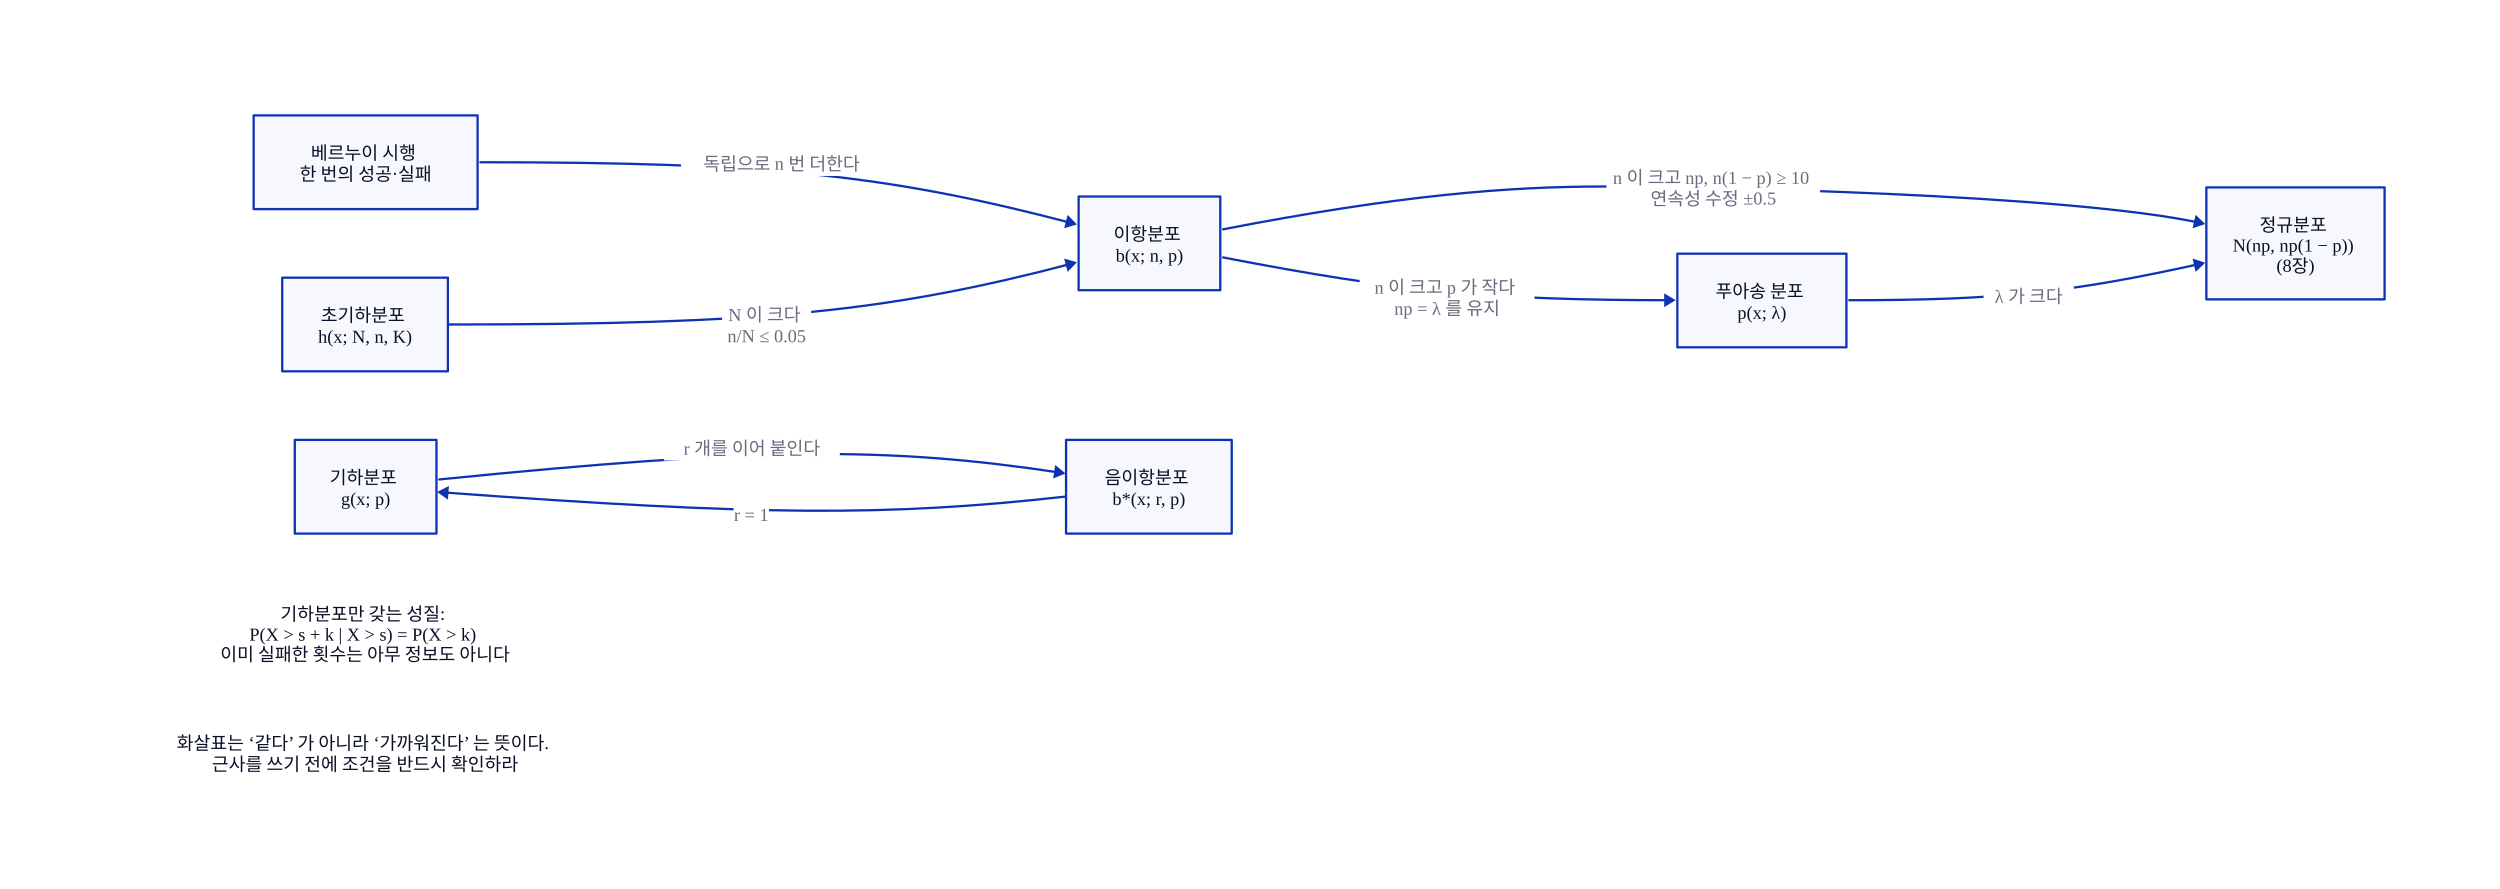
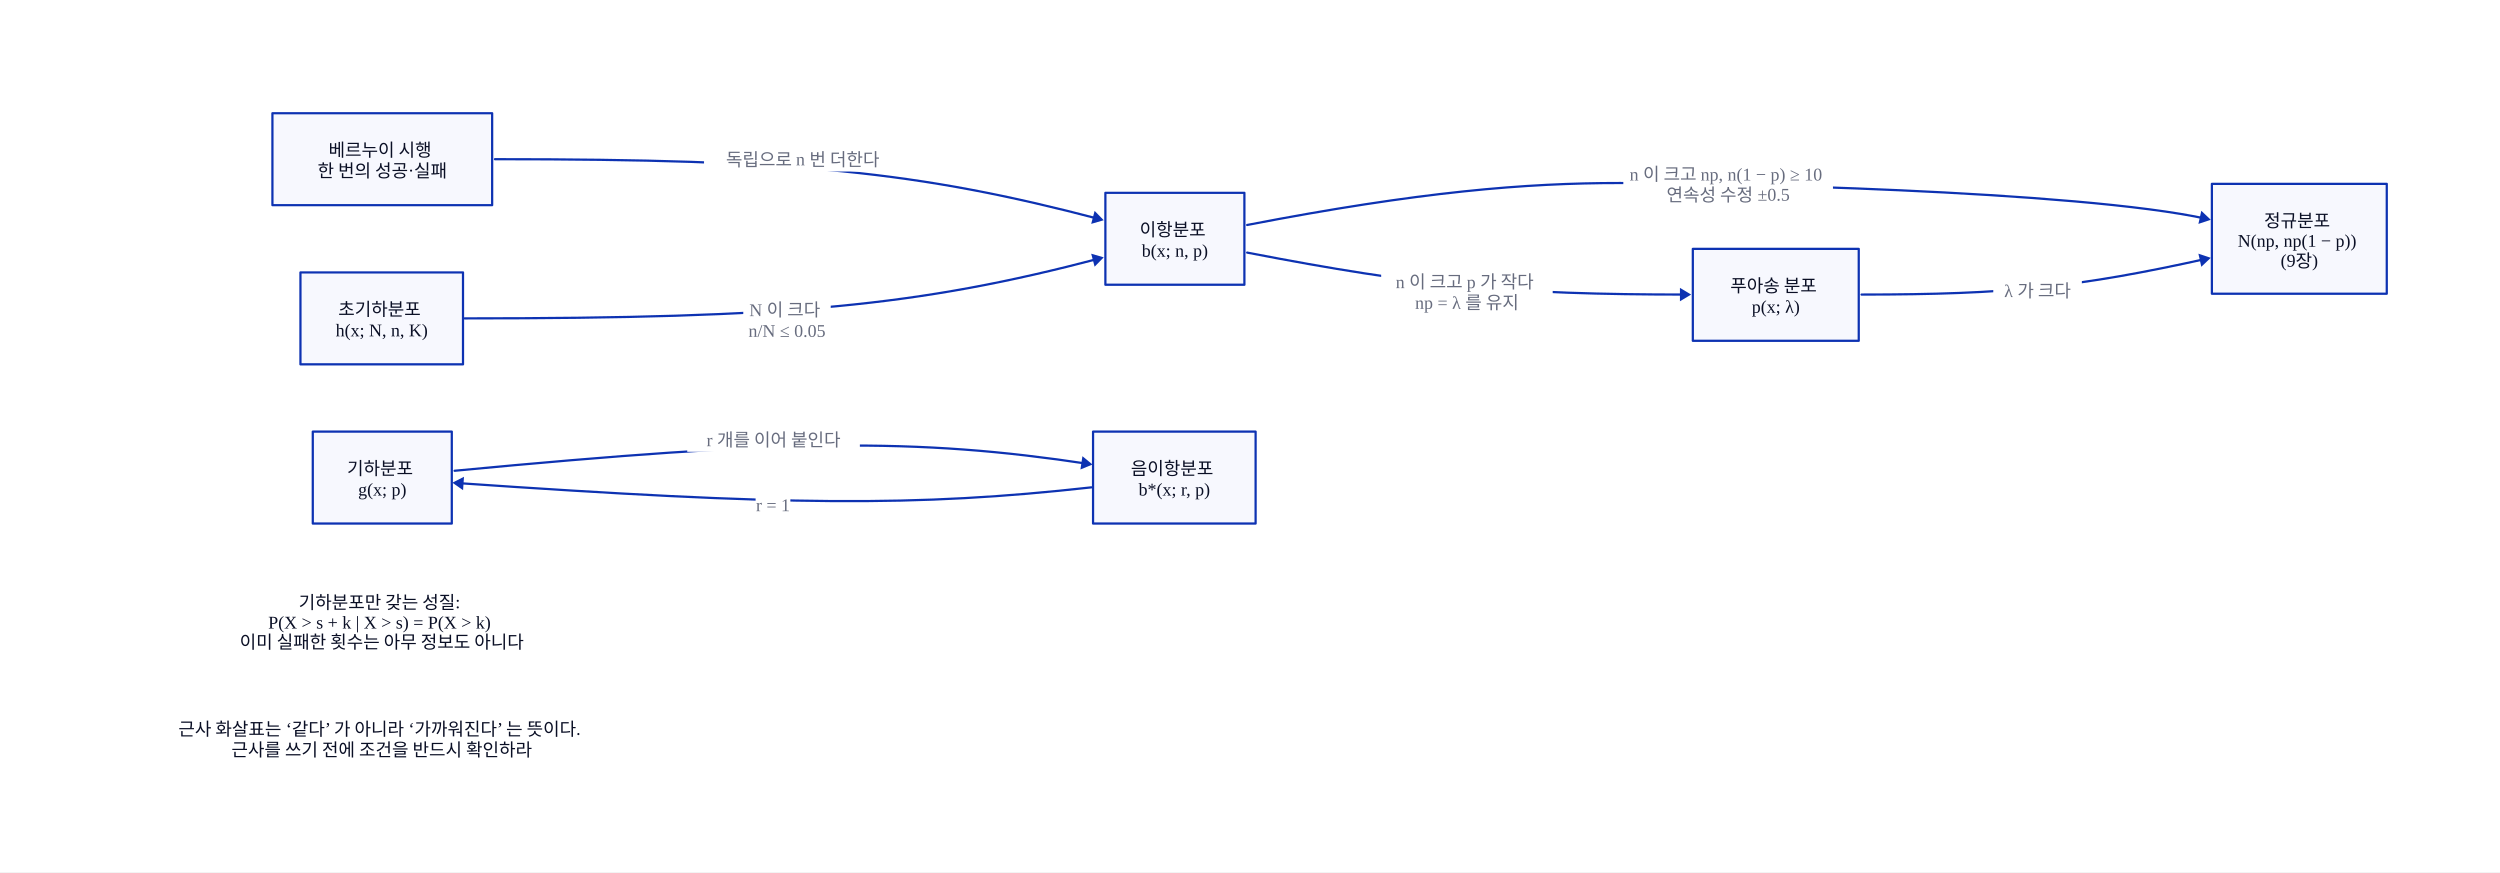
- <svg xmlns="http://www.w3.org/2000/svg" width="2188" height="778" class="d2-592263800 d2-svg" viewBox="-101 -101 2188 778">
-   <rect width="2188" height="778" x="-101" y="-101" rx="0" style="fill:#fff" />
-   <style>.connection,.shape{stroke-linejoin:round}.shape{shape-rendering:geometricPrecision}.connection{stroke-linecap:round}.d2-592263800 .fill-N1{fill:#0a0f25}.d2-592263800 .fill-N2{fill:#676c7e}.d2-592263800 .fill-B6{fill:#f7f8fe}.d2-592263800 .stroke-B1{stroke:#0d32b2}.s0{stroke-width:2}.s1{text-anchor:middle;font-size:16px}</style>
+ <svg xmlns="http://www.w3.org/2000/svg" width="2230" height="778" class="d2-679050352 d2-svg" viewBox="-101 -101 2230 778">
+   <rect width="2230" height="778" x="-101" y="-101" rx="0" style="fill:#fff" />
+   <style>.connection,.shape{stroke-linejoin:round}.shape{shape-rendering:geometricPrecision}.connection{stroke-linecap:round}.d2-679050352 .fill-N1{fill:#0a0f25}.d2-679050352 .fill-N2{fill:#676c7e}.d2-679050352 .fill-B6{fill:#f7f8fe}.d2-679050352 .stroke-B1{stroke:#0d32b2}.s0{stroke-width:2}.s1{text-anchor:middle;font-size:16px}</style>
  <g>
    <g class="shape">
-       <path d="M121 0h196v82H121z" class="stroke-B1 fill-B6 s0" />
+       <path d="M142 0h196v82H142z" class="stroke-B1 fill-B6 s0" />
    </g>
-     <text x="219" y="38.5" class="text-bold fill-N1 s1">
-       <tspan x="219" dy="0">베르누이 시행</tspan>
-       <tspan x="219" dy="18.5">한 번의 성공·실패</tspan>
+     <text x="240" y="38.5" class="text-bold fill-N1 s1">
+       <tspan x="240" dy="0">베르누이 시행</tspan>
+       <tspan x="240" dy="18.5">한 번의 성공·실패</tspan>
    </text>
  </g>
  <g>
    <g class="shape">
-       <path d="M843 71h124v82H843z" class="stroke-B1 fill-B6 s0" />
+       <path d="M885 71h124v82H885z" class="stroke-B1 fill-B6 s0" />
    </g>
-     <text x="905" y="109.5" class="text-bold fill-N1 s1">
-       <tspan x="905" dy="0">이항분포</tspan>
-       <tspan x="905" dy="18.5">b(x; n, p)</tspan>
+     <text x="947" y="109.5" class="text-bold fill-N1 s1">
+       <tspan x="947" dy="0">이항분포</tspan>
+       <tspan x="947" dy="18.5">b(x; n, p)</tspan>
    </text>
  </g>
  <g>
    <g class="shape">
-       <path d="M146 142h145v82H146z" class="stroke-B1 fill-B6 s0" />
+       <path d="M167 142h145v82H167z" class="stroke-B1 fill-B6 s0" />
    </g>
-     <text x="218.5" y="180.5" class="text-bold fill-N1 s1">
-       <tspan x="218.5" dy="0">초기하분포</tspan>
-       <tspan x="218.5" dy="18.5">h(x; N, n, K)</tspan>
+     <text x="239.5" y="180.5" class="text-bold fill-N1 s1">
+       <tspan x="239.5" dy="0">초기하분포</tspan>
+       <tspan x="239.5" dy="18.5">h(x; N, n, K)</tspan>
    </text>
  </g>
  <g>
    <g class="shape">
-       <path d="M157 284h124v82H157z" class="stroke-B1 fill-B6 s0" />
+       <path d="M178 284h124v82H178z" class="stroke-B1 fill-B6 s0" />
    </g>
-     <text x="219" y="322.5" class="text-bold fill-N1 s1">
-       <tspan x="219" dy="0">기하분포</tspan>
-       <tspan x="219" dy="18.5">g(x; p)</tspan>
+     <text x="240" y="322.5" class="text-bold fill-N1 s1">
+       <tspan x="240" dy="0">기하분포</tspan>
+       <tspan x="240" dy="18.5">g(x; p)</tspan>
    </text>
  </g>
  <g>
    <g class="shape">
-       <path d="M832 284h145v82H832z" class="stroke-B1 fill-B6 s0" />
+       <path d="M874 284h145v82H874z" class="stroke-B1 fill-B6 s0" />
    </g>
-     <text x="904.5" y="322.5" class="text-bold fill-N1 s1">
-       <tspan x="904.5" dy="0">음이항분포</tspan>
-       <tspan x="904.5" dy="18.5">b*(x; r, p)</tspan>
+     <text x="946.5" y="322.5" class="text-bold fill-N1 s1">
+       <tspan x="946.5" dy="0">음이항분포</tspan>
+       <tspan x="946.5" dy="18.5">b*(x; r, p)</tspan>
    </text>
  </g>
  <g>
    <g class="shape">
-       <path d="M1367 121h148v82h-148z" class="stroke-B1 fill-B6 s0" />
+       <path d="M1409 121h148v82h-148z" class="stroke-B1 fill-B6 s0" />
    </g>
-     <text x="1441" y="159.5" class="text-bold fill-N1 s1">
-       <tspan x="1441" dy="0">푸아송 분포</tspan>
-       <tspan x="1441" dy="18.5">p(x; λ)</tspan>
+     <text x="1483" y="159.5" class="text-bold fill-N1 s1">
+       <tspan x="1483" dy="0">푸아송 분포</tspan>
+       <tspan x="1483" dy="18.5">p(x; λ)</tspan>
    </text>
  </g>
  <g>
    <g class="shape">
-       <path d="M1830 63h156v98h-156z" class="stroke-B1 fill-B6 s0" />
+       <path d="M1872 63h156v98h-156z" class="stroke-B1 fill-B6 s0" />
    </g>
-     <text x="1908" y="101.5" class="text-bold fill-N1 s1">
-       <tspan x="1908" dy="0">정규분포</tspan>
-       <tspan x="1908" dy="17.667">N(np, np(1 − p))</tspan>
-       <tspan x="1908" dy="17.667">(8장)</tspan>
+     <text x="1950" y="101.5" class="text-bold fill-N1 s1">
+       <tspan x="1950" dy="0">정규분포</tspan>
+       <tspan x="1950" dy="17.667">N(np, np(1 − p))</tspan>
+       <tspan x="1950" dy="17.667">(9장)</tspan>
    </text>
  </g>
-   <text x="218.5" y="442" class="fill-N1 s1">
-     <tspan x="218.5" dy="0">기하분포만 갖는 성질:</tspan>
-     <tspan x="218.5" dy="17.667">P(X &gt; s + k | X &gt; s) = P(X &gt; k)</tspan>
-     <tspan x="218.5" dy="17.667">이미 실패한 횟수는 아무 정보도 아니다</tspan>
+   <text x="239.5" y="442" class="fill-N1 s1">
+     <tspan x="239.5" dy="0">기하분포만 갖는 성질:</tspan>
+     <tspan x="239.5" dy="17.667">P(X &gt; s + k | X &gt; s) = P(X &gt; k)</tspan>
+     <tspan x="239.5" dy="17.667">이미 실패한 횟수는 아무 정보도 아니다</tspan>
  </text>
-   <text x="218.5" y="555" class="fill-N1 s1">
-     <tspan x="218.5" dy="0">화살표는 ‘같다’ 가 아니라 ‘가까워진다’ 는 뜻이다.</tspan>
-     <tspan x="218.5" dy="18.5">근사를 쓰기 전에 조건을 반드시 확인하라</tspan>
+   <text x="239.5" y="555" class="fill-N1 s1">
+     <tspan x="239.5" dy="0">근사 화살표는 ‘같다’ 가 아니라 ‘가까워진다’ 는 뜻이다.</tspan>
+     <tspan x="239.5" dy="18.5">근사를 쓰기 전에 조건을 반드시 확인하라</tspan>
  </text>
-   <marker id="mk-d2-592263800-3488378134" markerHeight="12" markerUnits="userSpaceOnUse" markerWidth="10" orient="auto" refX="7" refY="6" viewBox="0 0 10 12">
+   <marker id="mk-d2-679050352-3488378134" markerHeight="12" markerUnits="userSpaceOnUse" markerWidth="10" orient="auto" refX="7" refY="6" viewBox="0 0 10 12">
    <path stroke-width="2" d="m0 0 10 6-10 6z" class="connection" style="fill:#0d32b2" />
  </marker>
-   <path fill="none" marker-end="url(#mk-d2-592263800-3488378134)" d="M319.5 41c251.6 0 356.6 10.939 519.132 53.679" class="connection stroke-B1 s0" mask="url(#d2-592263800)" />
-   <text x="583" y="48" class="text-italic fill-N2 s1">독립으로 n 번 더한다</text>
-   <path fill="none" marker-end="url(#mk-d2-592263800-3488378134)" d="M283.49 318.615C563.9 290.562 674.1 289.5 828.545 312.9" class="connection stroke-B1 s0" mask="url(#d2-592263800)" />
-   <text x="557" y="297" class="text-italic fill-N2 s1">r 개를 이어 붙인다</text>
-   <path fill="none" marker-end="url(#mk-d2-592263800-3488378134)" d="M830.512 333.72C674.1 351.1 563.7 350.3 284.49 329.794" class="connection stroke-B1 s0" mask="url(#d2-592263800)" />
-   <text x="556.5" y="355" class="text-italic fill-N2 s1">r = 1</text>
-   <path fill="none" marker-end="url(#mk-d2-592263800-3488378134)" d="M292.5 183c273.2 0 383.6-10.94 546.132-53.68" class="connection stroke-B1 s0" mask="url(#d2-592263800)" />
-   <text x="570" y="180" class="text-italic fill-N2 s1">
-     <tspan x="570" dy="0">N 이 크다</tspan>
-     <tspan x="570" dy="18.5">n/N ≤ 0.05</tspan>
+   <path fill="none" marker-end="url(#mk-d2-679050352-3488378134)" d="M340.5 41c268.4 0 377.6 10.939 540.132 53.679" class="connection stroke-B1 s0" mask="url(#d2-679050352)" />
+   <text x="615" y="47" class="text-italic fill-N2 s1">독립으로 n 번 더한다</text>
+   <path fill="none" marker-end="url(#mk-d2-679050352-3488378134)" d="M304.491 318.922c297.209-28.3 411.609-29.422 566.054-6.021" class="connection stroke-B1 s0" mask="url(#d2-679050352)" />
+   <text x="589" y="297" class="text-italic fill-N2 s1">r 개를 이어 붙인다</text>
+   <path fill="none" marker-end="url(#mk-d2-679050352-3488378134)" d="M872.512 333.72C716.1 351.1 601.5 350.3 305.49 329.778" class="connection stroke-B1 s0" mask="url(#d2-679050352)" />
+   <text x="588.5" y="355" class="text-italic fill-N2 s1">r = 1</text>
+   <path fill="none" marker-end="url(#mk-d2-679050352-3488378134)" d="M313.5 183c290 0 404.6-10.94 567.132-53.68" class="connection stroke-B1 s0" mask="url(#d2-679050352)" />
+   <text x="601" y="181" class="text-italic fill-N2 s1">
+     <tspan x="601" dy="0">N 이 크다</tspan>
+     <tspan x="601" dy="18.5">n/N ≤ 0.05</tspan>
  </text>
-   <path fill="none" marker-end="url(#mk-d2-592263800-3488378134)" d="M969.464 124.312C1123.9 154.186 1203.7 161.75 1362.5 161.75" class="connection stroke-B1 s0" mask="url(#d2-592263800)" />
-   <text x="1165.5" y="156" class="text-italic fill-N2 s1">
-     <tspan x="1165.5" dy="0">n 이 크고 p 가 작다</tspan>
-     <tspan x="1165.5" dy="18.5">np = λ 를 유지</tspan>
+   <path fill="none" marker-end="url(#mk-d2-679050352-3488378134)" d="M1011.464 124.312C1165.9 154.186 1245.7 161.75 1404.5 161.75" class="connection stroke-B1 s0" mask="url(#d2-679050352)" />
+   <text x="1207.5" y="156" class="text-italic fill-N2 s1">
+     <tspan x="1207.5" dy="0">n 이 크고 p 가 작다</tspan>
+     <tspan x="1207.5" dy="18.5">np = λ 를 유지</tspan>
  </text>
-   <path fill="none" marker-end="url(#mk-d2-592263800-3488378134)" d="M969.464 99.687C1123.9 69.813 1218.5 62.25 1301.75 62.25s409.05 6.6 524.345 32.135" class="connection stroke-B1 s0" mask="url(#d2-592263800)" />
-   <text x="1398.5" y="60" class="text-italic fill-N2 s1">
-     <tspan x="1398.5" dy="0">n 이 크고 np, n(1 − p) ≥ 10</tspan>
-     <tspan x="1398.5" dy="18.5">연속성 수정 ±0.5</tspan>
+   <path fill="none" marker-end="url(#mk-d2-679050352-3488378134)" d="M1011.464 99.687C1165.9 69.813 1260.5 62.25 1343.75 62.25s409.05 6.6 524.345 32.135" class="connection stroke-B1 s0" mask="url(#d2-679050352)" />
+   <text x="1440.5" y="60" class="text-italic fill-N2 s1">
+     <tspan x="1440.5" dy="0">n 이 크고 np, n(1 − p) ≥ 10</tspan>
+     <tspan x="1440.5" dy="18.5">연속성 수정 ±0.5</tspan>
  </text>
-   <path fill="none" marker-end="url(#mk-d2-592263800-3488378134)" d="M1517.5 161.75c130.4 0 193.3-6.6 308.595-32.135" class="connection stroke-B1 s0" mask="url(#d2-592263800)" />
-   <text x="1674.5" y="164" class="text-italic fill-N2 s1">λ 가 크다</text>
-   <mask id="d2-592263800" width="2188" height="778" x="-101" y="-101" maskUnits="userSpaceOnUse">
-     <path fill="#fff" d="M-101-101h2188v778H-101z" />
-     <path d="M495 32h176v21H495zM480 281h154v21H480zM541 339h31v21h-31zM531 164h78v37h-78zM1089 140h153v37h-153zM1305 44h187v37h-187zM1635 148h79v21h-79z" />
+   <path fill="none" marker-end="url(#mk-d2-679050352-3488378134)" d="M1559.5 161.75c130.4 0 193.3-6.6 308.595-32.135" class="connection stroke-B1 s0" mask="url(#d2-679050352)" />
+   <text x="1716.5" y="164" class="text-italic fill-N2 s1">λ 가 크다</text>
+   <mask id="d2-679050352" width="2230" height="778" x="-101" y="-101" maskUnits="userSpaceOnUse">
+     <path fill="#fff" d="M-101-101h2230v778H-101z" />
+     <path d="M527 31h176v21H527zM512 281h154v21H512zM573 339h31v21h-31zM562 165h78v37h-78zM1131 140h153v37h-153zM1347 44h187v37h-187zM1677 148h79v21h-79z" />
  </mask>
</svg>
